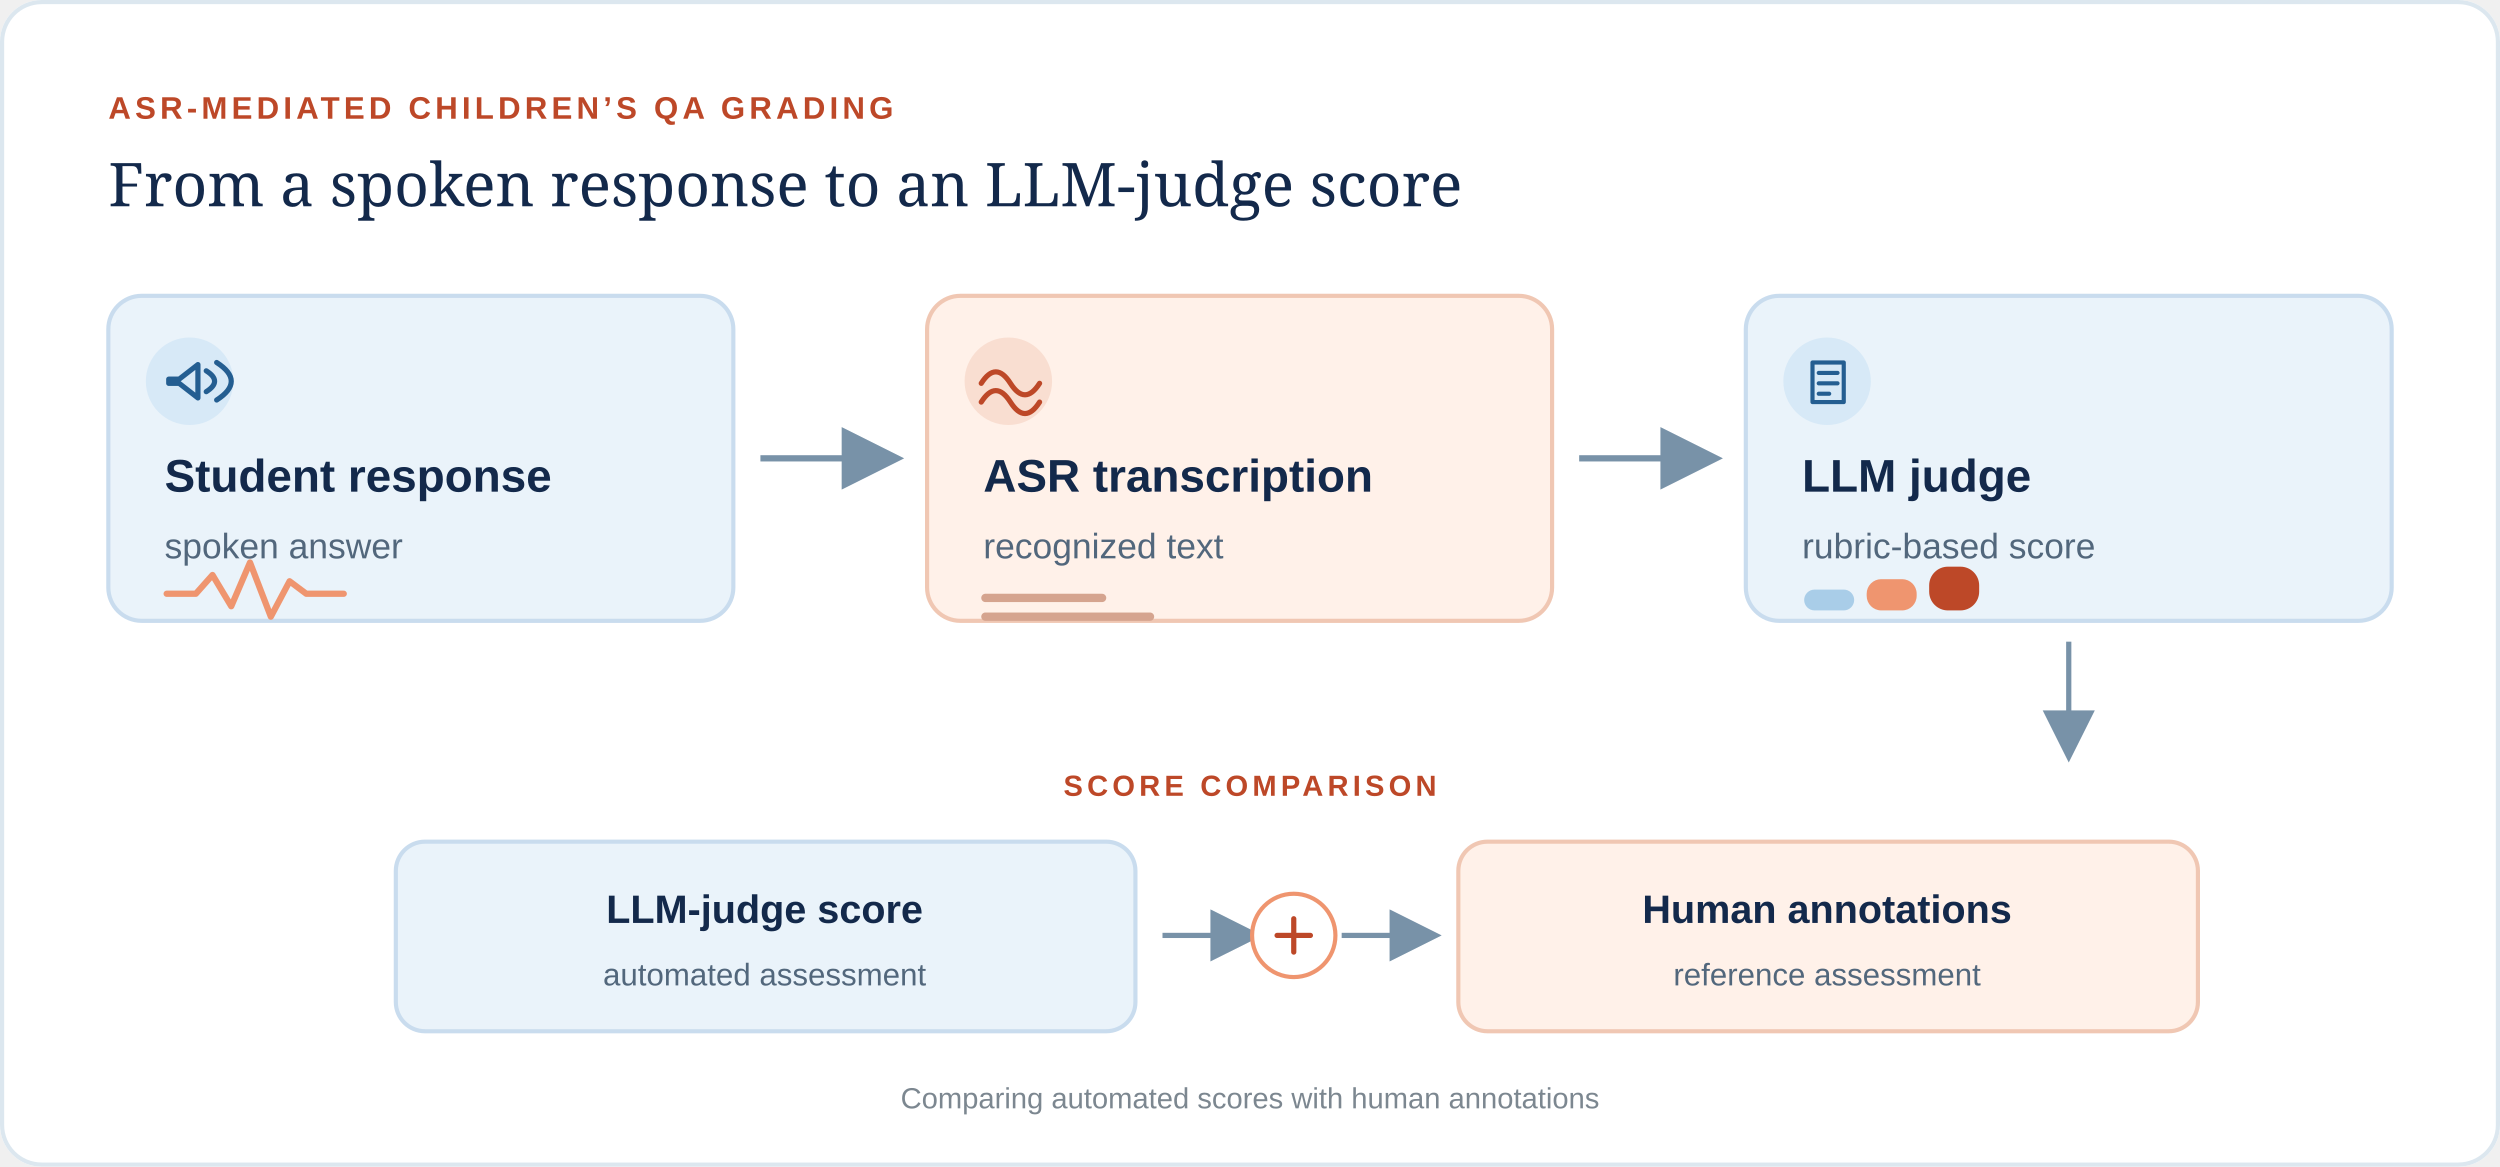
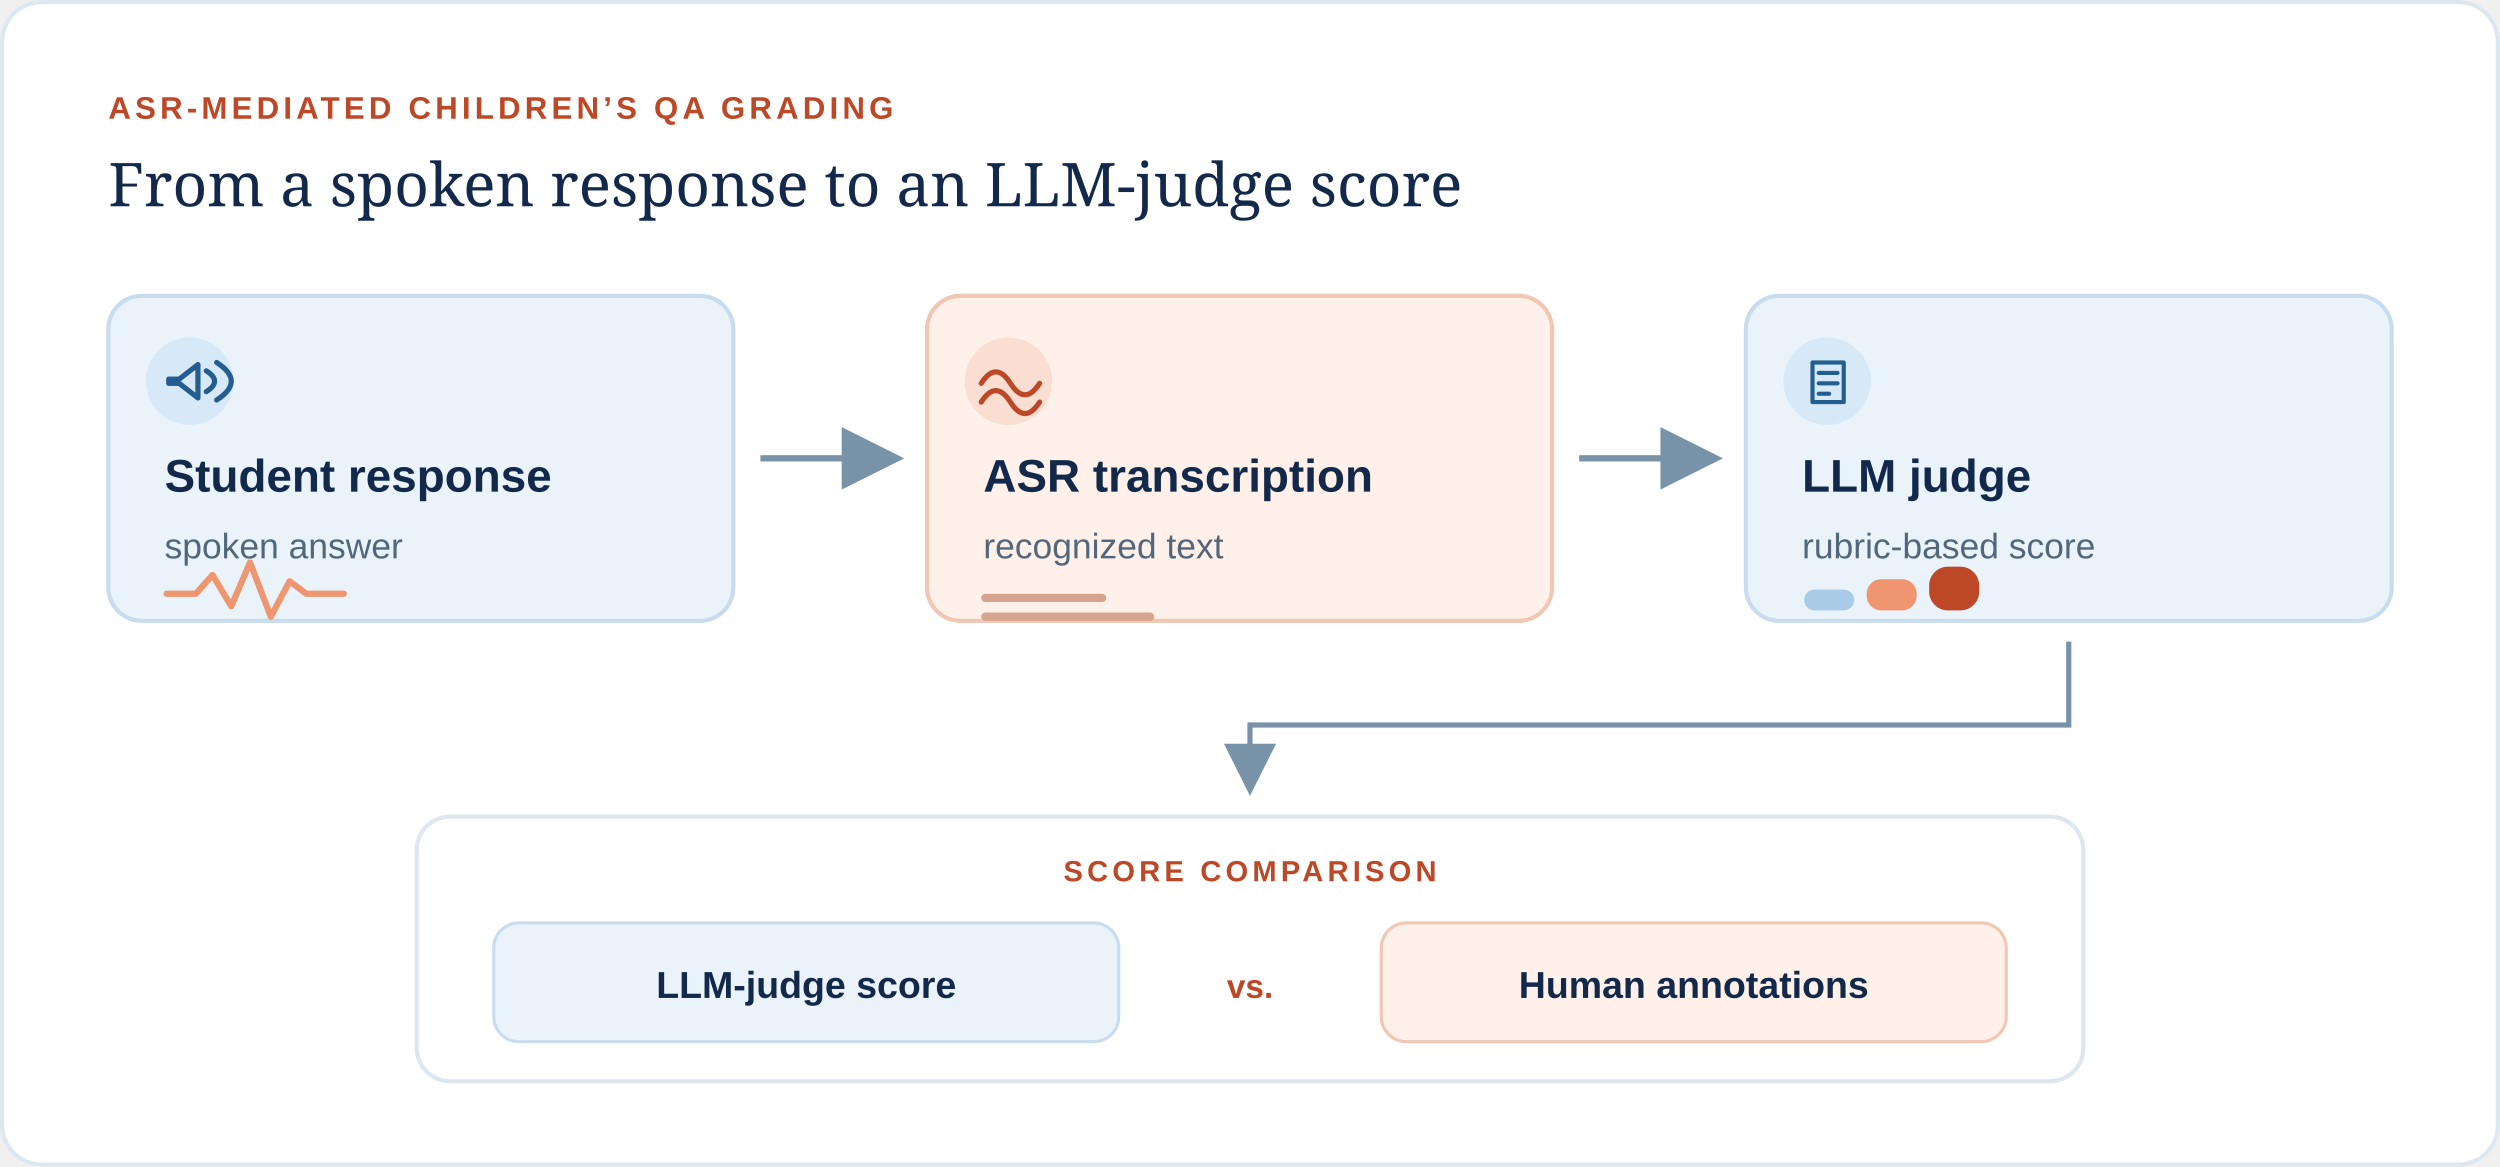
<svg xmlns="http://www.w3.org/2000/svg" viewBox="0 0 1200 560" role="img" aria-labelledby="title desc">
  <defs>
    <marker id="arrow" markerWidth="10" markerHeight="10" refX="8" refY="5" orient="auto">
      <path d="M0 0 10 5 0 10Z" fill="#7892a8" />
    </marker>
  </defs>
  <rect width="1200" height="560" rx="20" fill="#fff" />
  <rect x="1" y="1" width="1198" height="558" rx="19" fill="none" stroke="#dce7ef" stroke-width="2" />
  <text x="52" y="57" fill="#bd4828" font-family="Arial,sans-serif" font-size="15" font-weight="700" letter-spacing="2">ASR-MEDIATED CHILDREN’S QA GRADING</text>
  <text x="52" y="99" fill="#13294b" font-family="Georgia,serif" font-size="29">From a spoken response to an LLM-judge score</text>
  <rect x="52" y="142" width="300" height="156" rx="16" fill="#eaf3fa" stroke="#c9dcee" stroke-width="2" />
  <circle cx="91" cy="183" r="21" fill="#d7e9f7" />
  <path d="M81 182h5l9-7v16l-9-7h-5zM99 178q8 5 0 10M104 174q14 9 0 18" fill="none" stroke="#245e91" stroke-width="2.5" stroke-linecap="round" stroke-linejoin="round" />
  <text x="79" y="236" fill="#13294b" font-family="Arial,sans-serif" font-size="22" font-weight="700">Student response</text>
  <text x="79" y="268" fill="#52677c" font-family="Arial,sans-serif" font-size="17">spoken answer</text>
  <path d="M80 285h14l8-9 9 15 9-21 10 26 9-17 8 6h18" fill="none" stroke="#ef956f" stroke-width="3" stroke-linecap="round" stroke-linejoin="round" />
  <path d="M365 220h63" stroke="#7892a8" stroke-width="3" marker-end="url(#arrow)" />
  <rect x="445" y="142" width="300" height="156" rx="16" fill="#fff1e9" stroke="#f0c7b3" stroke-width="2" />
  <circle cx="484" cy="183" r="21" fill="#f9ded1" />
  <path d="M471 184q7-11 14 0t14 0M471 193q7-11 14 0t14 0" fill="none" stroke="#bd4828" stroke-width="2.5" stroke-linecap="round" />
  <text x="472" y="236" fill="#13294b" font-family="Arial,sans-serif" font-size="22" font-weight="700">ASR transcription</text>
  <text x="472" y="268" fill="#52677c" font-family="Arial,sans-serif" font-size="17">recognized text</text>
  <path d="M473 287h56M473 296h79" stroke="#d5a48f" stroke-width="4" stroke-linecap="round" />
  <path d="M758 220h63" stroke="#7892a8" stroke-width="3" marker-end="url(#arrow)" />
  <rect x="838" y="142" width="310" height="156" rx="16" fill="#eaf3fa" stroke="#c9dcee" stroke-width="2" />
  <circle cx="877" cy="183" r="21" fill="#d7e9f7" />
  <path d="M870 174h15v19h-15zM873 179h9M873 184h9M873 189h5" fill="none" stroke="#245e91" stroke-width="2" stroke-linecap="round" stroke-linejoin="round" />
  <text x="865" y="236" fill="#13294b" font-family="Arial,sans-serif" font-size="22" font-weight="700">LLM judge</text>
  <text x="865" y="268" fill="#52677c" font-family="Arial,sans-serif" font-size="17">rubric-based score</text>
  <rect x="866" y="283" width="24" height="10" rx="5" fill="#a9cde8" />
  <rect x="896" y="278" width="24" height="15" rx="7" fill="#ef956f" />
  <rect x="926" y="272" width="24" height="21" rx="9" fill="#bd4828" />
-   <path d="M993 308v53" stroke="#7892a8" stroke-width="2.5" marker-end="url(#arrow)" />
-   <text x="600" y="382" text-anchor="middle" fill="#bd4828" font-family="Arial,sans-serif" font-size="14" font-weight="700" letter-spacing="2">SCORE COMPARISON</text>
-   <rect x="190" y="404" width="355" height="91" rx="14" fill="#eaf3fa" stroke="#c9dcee" stroke-width="2" />
-   <text x="367" y="443" text-anchor="middle" fill="#13294b" font-family="Arial,sans-serif" font-size="19" font-weight="700">LLM-judge score</text>
-   <text x="367" y="473" text-anchor="middle" fill="#52677c" font-family="Arial,sans-serif" font-size="15">automated assessment</text>
-   <path d="M558 449h43" stroke="#7892a8" stroke-width="2.5" marker-end="url(#arrow)" />
-   <circle cx="621" cy="449" r="20" fill="#fff" stroke="#ef956f" stroke-width="2" />
-   <path d="M613 449h16M621 441v16" stroke="#bd4828" stroke-width="2.5" stroke-linecap="round" />
-   <path d="M644 449h43" stroke="#7892a8" stroke-width="2.5" marker-end="url(#arrow)" />
-   <rect x="700" y="404" width="355" height="91" rx="14" fill="#fff1e9" stroke="#f0c7b3" stroke-width="2" />
-   <text x="877" y="443" text-anchor="middle" fill="#13294b" font-family="Arial,sans-serif" font-size="19" font-weight="700">Human annotations</text>
-   <text x="877" y="473" text-anchor="middle" fill="#52677c" font-family="Arial,sans-serif" font-size="15">reference assessment</text>
-   <text x="600" y="532" text-anchor="middle" fill="#7c8790" font-family="Arial,sans-serif" font-size="14">Comparing automated scores with human annotations</text>
+   <path d="M993 308V348H600V377" fill="none" stroke="#7892a8" stroke-width="2.5" marker-end="url(#arrow)" />
+   <rect x="200" y="392" width="800" height="127" rx="16" fill="#fff" stroke="#dce7ef" stroke-width="2" />
+   <text x="600" y="423" text-anchor="middle" fill="#bd4828" font-family="Arial,sans-serif" font-size="14" font-weight="700" letter-spacing="2">SCORE COMPARISON</text>
+   <rect x="237" y="443" width="300" height="57" rx="12" fill="#eaf3fa" stroke="#c9dcee" stroke-width="1.5" />
+   <text x="387" y="479" text-anchor="middle" fill="#13294b" font-family="Arial,sans-serif" font-size="18" font-weight="700">LLM-judge score</text>
+   <text x="600" y="479" text-anchor="middle" fill="#bd4828" font-family="Arial,sans-serif" font-size="16" font-weight="700">vs.</text>
+   <rect x="663" y="443" width="300" height="57" rx="12" fill="#fff1e9" stroke="#f0c7b3" stroke-width="1.5" />
+   <text x="813" y="479" text-anchor="middle" fill="#13294b" font-family="Arial,sans-serif" font-size="18" font-weight="700">Human annotations</text>
</svg>
